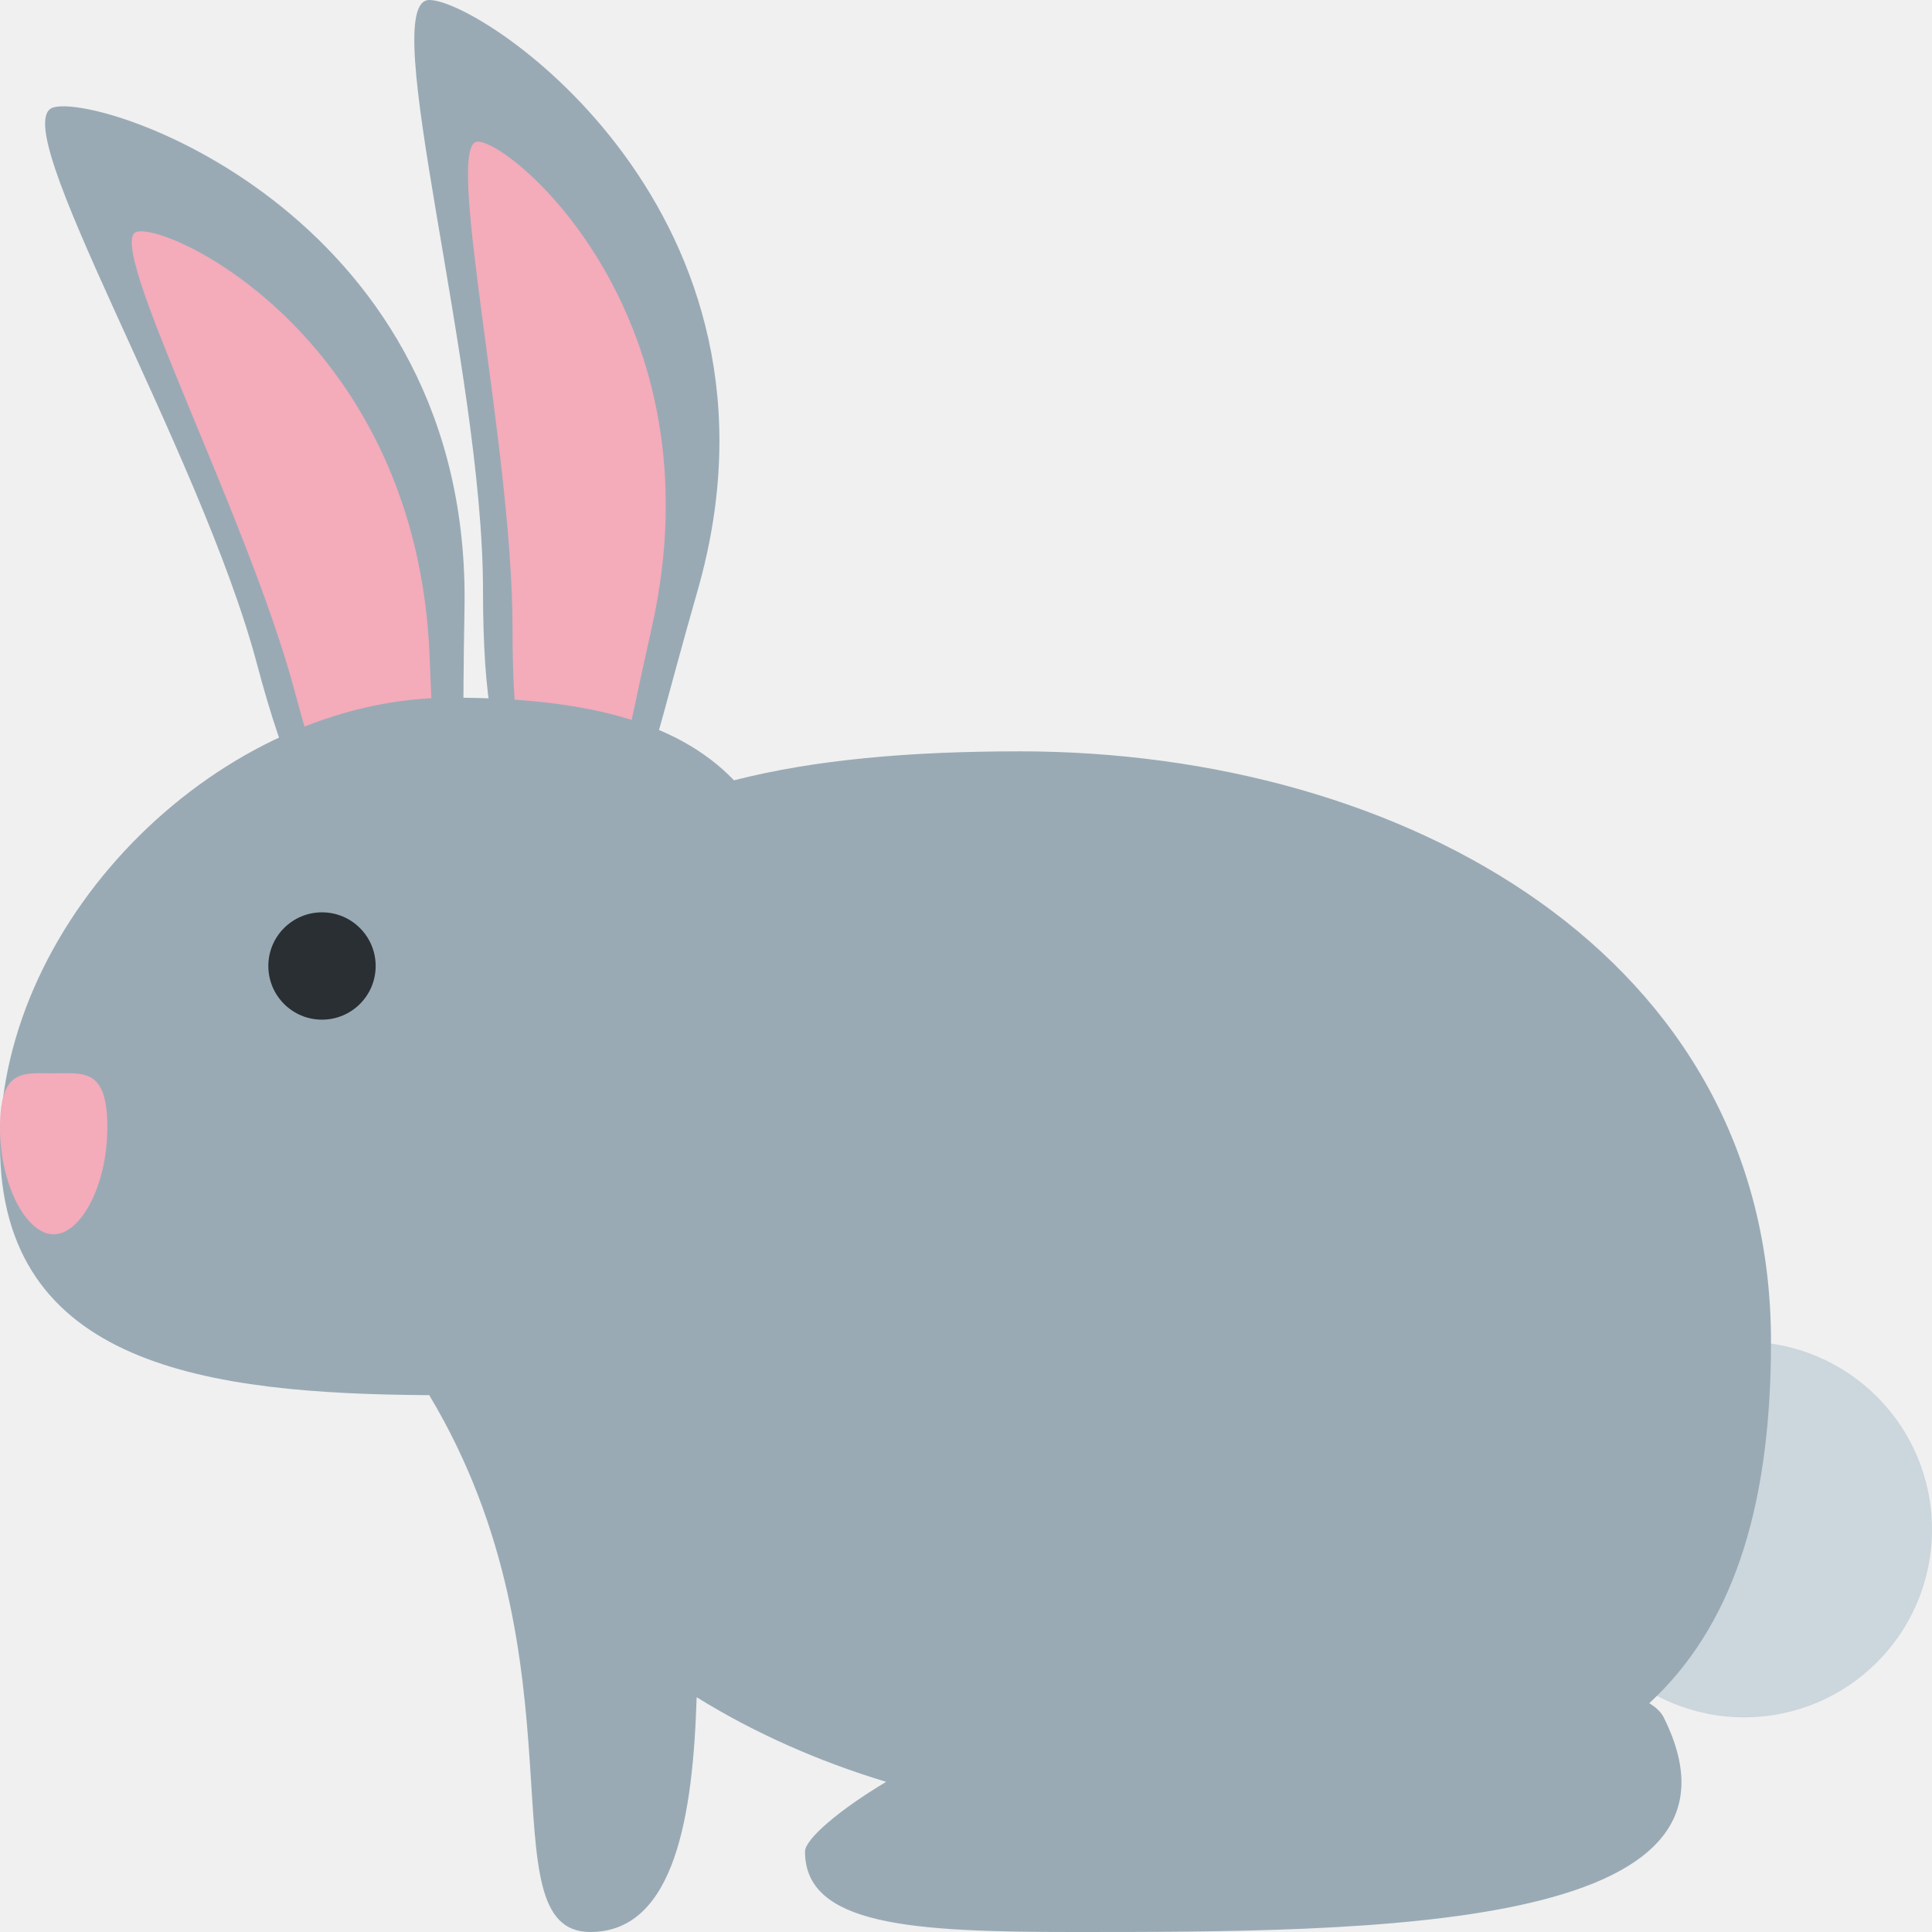
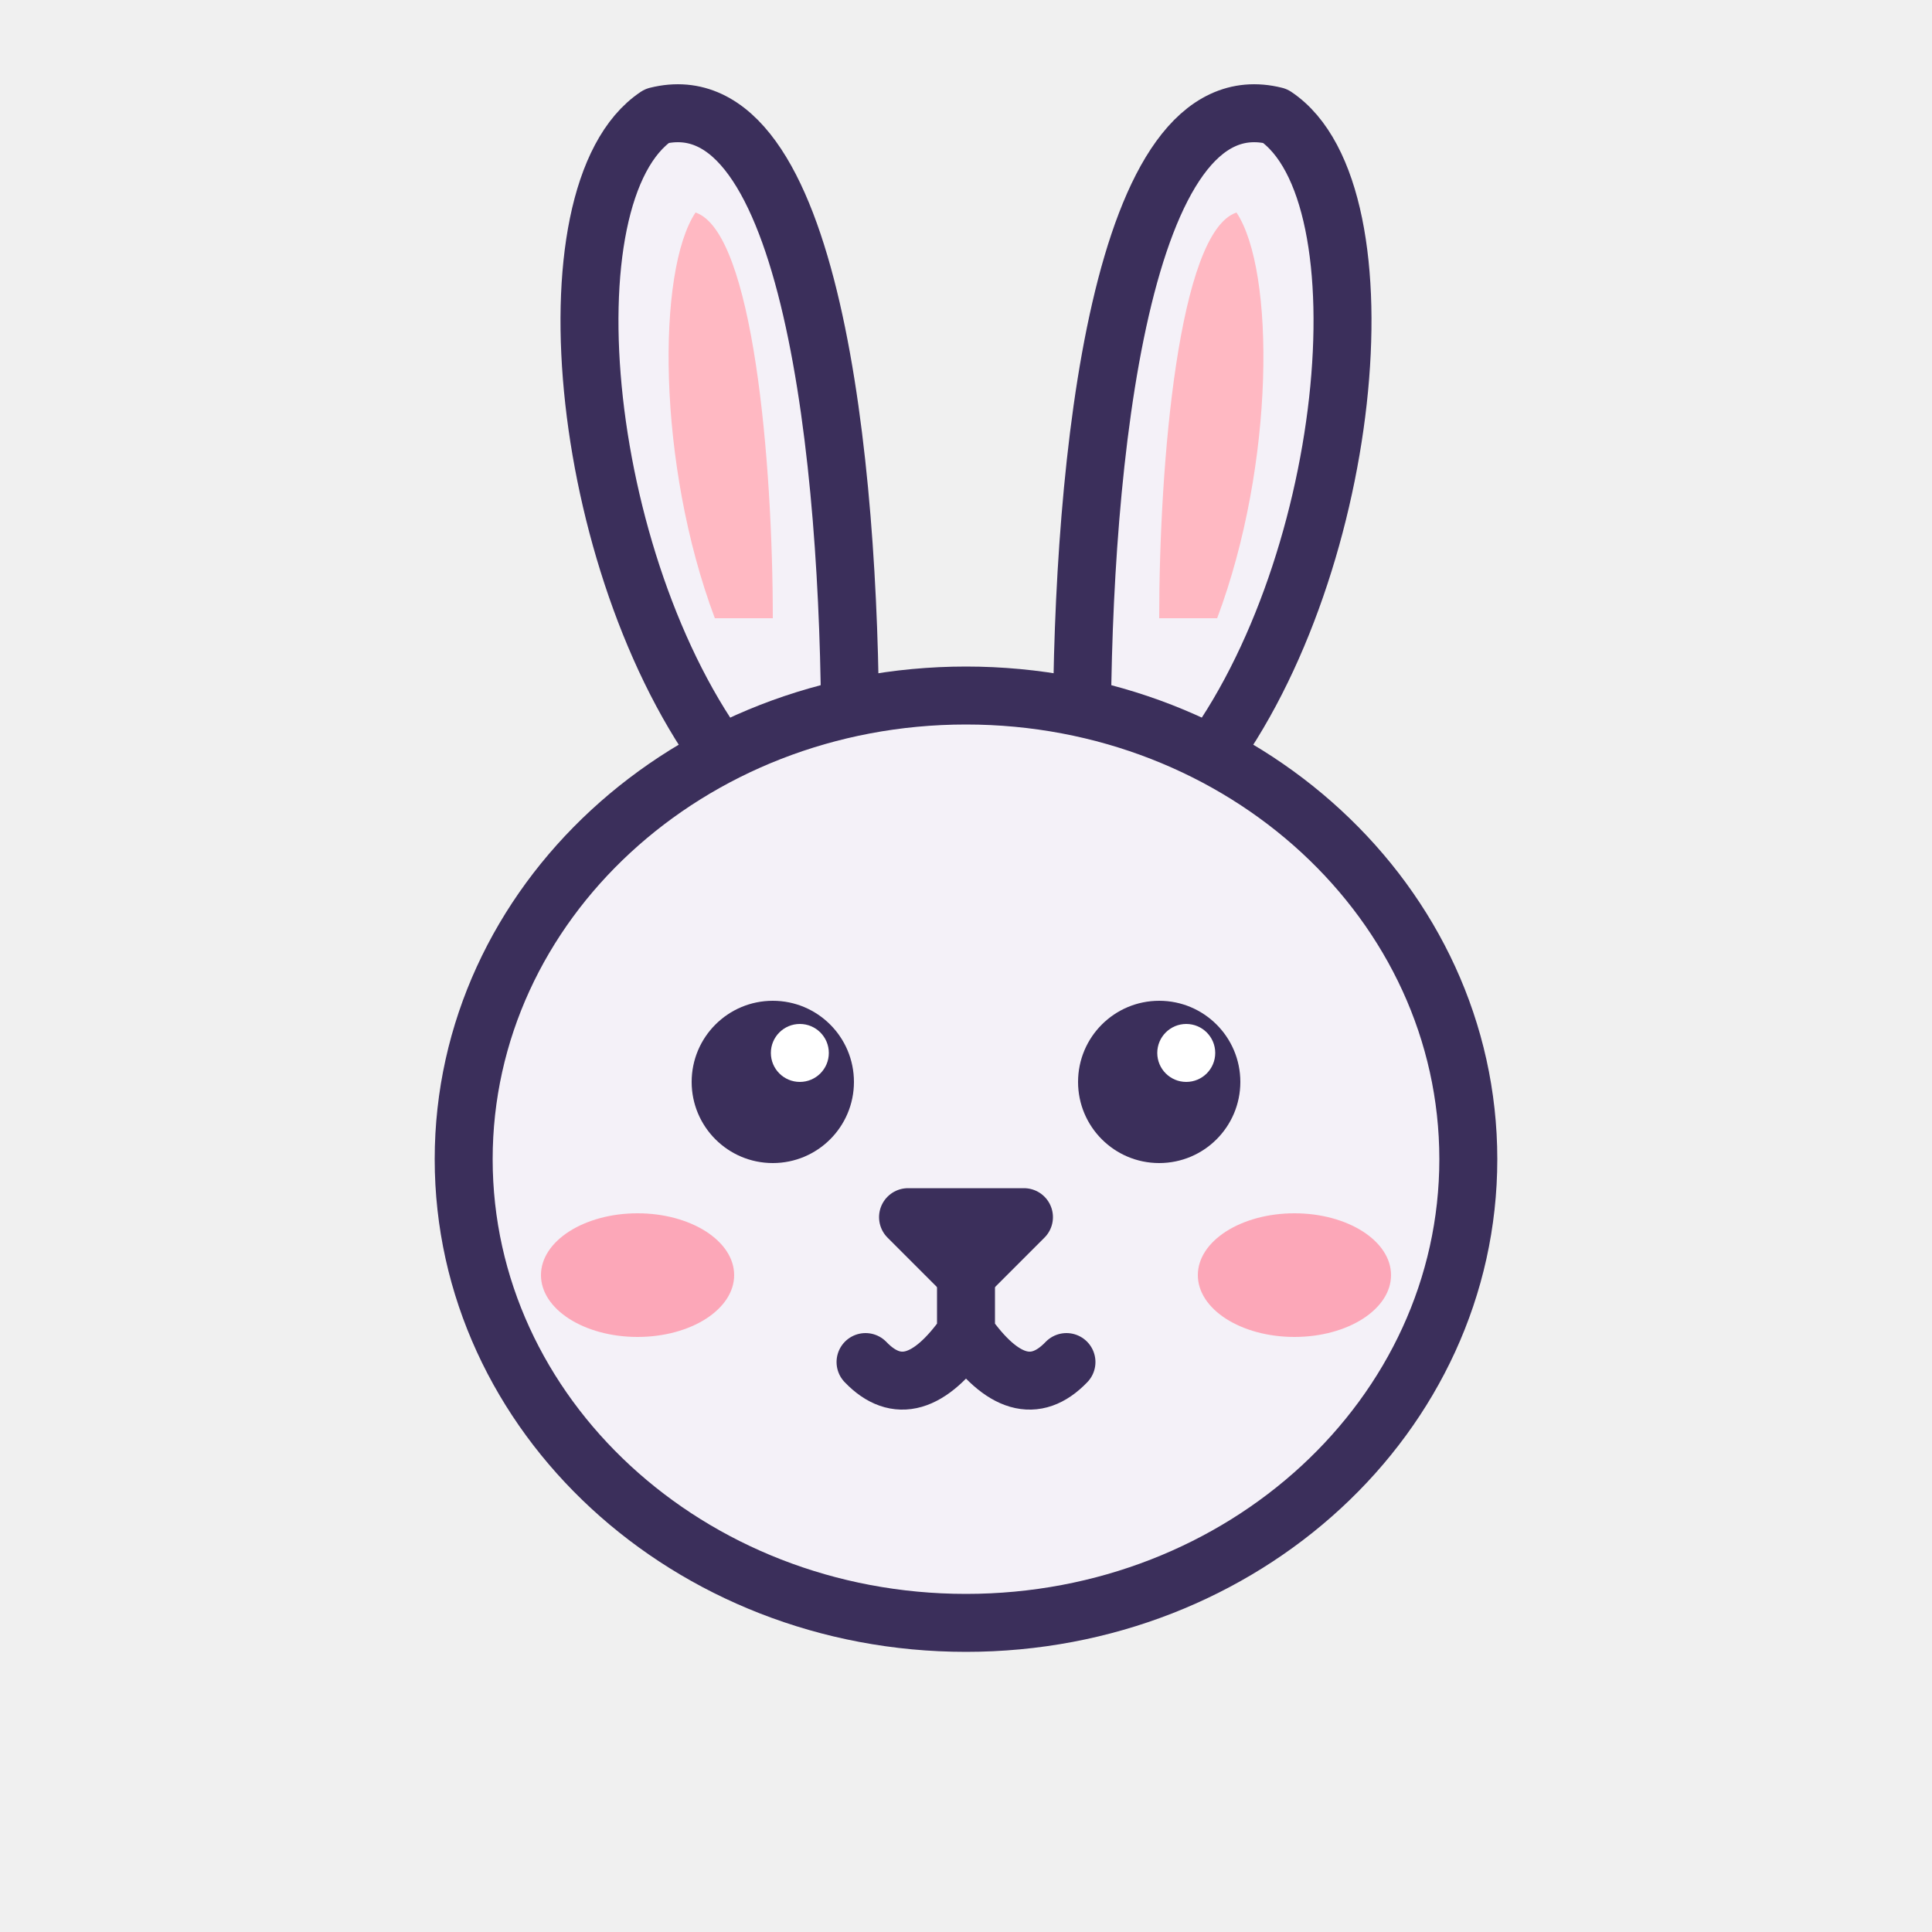
- <svg xmlns="http://www.w3.org/2000/svg" viewBox="0 0 36 36" preserveAspectRatio="xMidYMid meet">
-   <path fill="#99AAB5" d="M9 11C9 6.858 7 0 8 0s7 4 5 11c-1.138 3.983-.896 4-2 4s-2 .142-2-4z" />
-   <path fill="#F4ABBA" d="M9.55 11.704c0-3.414-1.297-9.065-.648-9.065.648 0 4.538 3.296 3.241 9.065-.738 3.282-.581 3.296-1.297 3.296s-1.296.117-1.296-3.296z" />
-   <path fill="#99AAB5" d="M4.789 12.375C3.726 8.372.033 2.256 1 2c.966-.257 7.792 2.07 7.655 9.349-.078 4.142.161 4.096-.907 4.379-1.068.283-1.897.65-2.959-3.353z" />
-   <path fill="#F4ABBA" d="M5.5 12.914c-.875-3.299-3.579-8.429-2.952-8.595.627-.167 5.232 2.022 5.458 7.93.129 3.361.285 3.335-.407 3.519-.692.183-1.223.445-2.099-2.854z" />
-   <circle fill="#CCD6DD" cx="32.5" cy="28.5" r="3.5" />
-   <path fill="#99AAB5" d="M30.733 31.736C32.227 30.354 33 28.218 33 25c0-7.18-6.82-11-14-11-2.057 0-3.829.157-5.323.54C12.592 13.41 10.817 13 8.4 13 4.136 13 0 17.069 0 21.333c0 4.13 3.88 4.637 7.999 4.664L8 26c3 5 1 10 3 10 1.588 0 1.914-2.217 1.981-4.375 1.068.663 2.258 1.191 3.531 1.577C15.635 33.726 15 34.271 15 34.5c0 1.381 2 1.5 5 1.5 5.522 0 13 0 11-4-.054-.107-.151-.19-.267-.264z" />
-   <circle fill="#292F33" cx="6" cy="18" r="1" />
-   <path fill="#F4ABBA" d="M2 21c0 1.104-.5 2-1 2s-1-.896-1-2 .448-1 1-1 1-.104 1 1z" />
+ <svg xmlns="http://www.w3.org/2000/svg" viewBox="0 0 100 100" data-bare="1">
+   <path d="M38 40 C30 30 28 10 34 6 C42 4 44 24 44 38Z" fill="#F4F1F8" stroke="#3B2F5B" stroke-width="3" stroke-linejoin="round" stroke-linecap="round" />
+   <path d="M37 32 C34 24 34 14 36 11 C39 12 40 24 40 32Z" fill="#FFB8C2" />
+   <g transform="matrix(-1 0 0 1 100 0)">
+     <path d="M38 40 C30 30 28 10 34 6 C42 4 44 24 44 38Z" fill="#F4F1F8" stroke="#3B2F5B" stroke-width="3" stroke-linejoin="round" stroke-linecap="round" />
+     <path d="M37 32 C34 24 34 14 36 11 C39 12 40 24 40 32Z" fill="#FFB8C2" />
+   </g>
+   <ellipse cx="50" cy="60" rx="26" ry="24" fill="#F4F1F8" stroke="#3B2F5B" stroke-width="3" stroke-linejoin="round" stroke-linecap="round" />
+   <circle cx="40" cy="56" r="4.2" fill="#3B2F5B" />
+   <circle cx="41.4" cy="54.5" r="1.5" fill="#fff" />
+   <circle cx="60" cy="56" r="4.2" fill="#3B2F5B" />
+   <circle cx="61.4" cy="54.5" r="1.5" fill="#fff" />
+   <ellipse cx="33" cy="66" rx="5" ry="3.2" fill="#FF8FA3" opacity=".75" />
+   <ellipse cx="67" cy="66" rx="5" ry="3.2" fill="#FF8FA3" opacity=".75" />
+   <path d="M47 63 L53 63 L50 66Z" fill="#FF7A90" stroke="#3B2F5B" stroke-width="3" stroke-linejoin="round" stroke-linecap="round" />
+   <path d="M50 66 V69 M50 69 Q47.2 73 44.8 70.5 M50 69 Q52.8 73 55.2 70.5" fill="none" stroke="#3B2F5B" stroke-width="3" stroke-linecap="round" stroke-linejoin="round" />
</svg>
